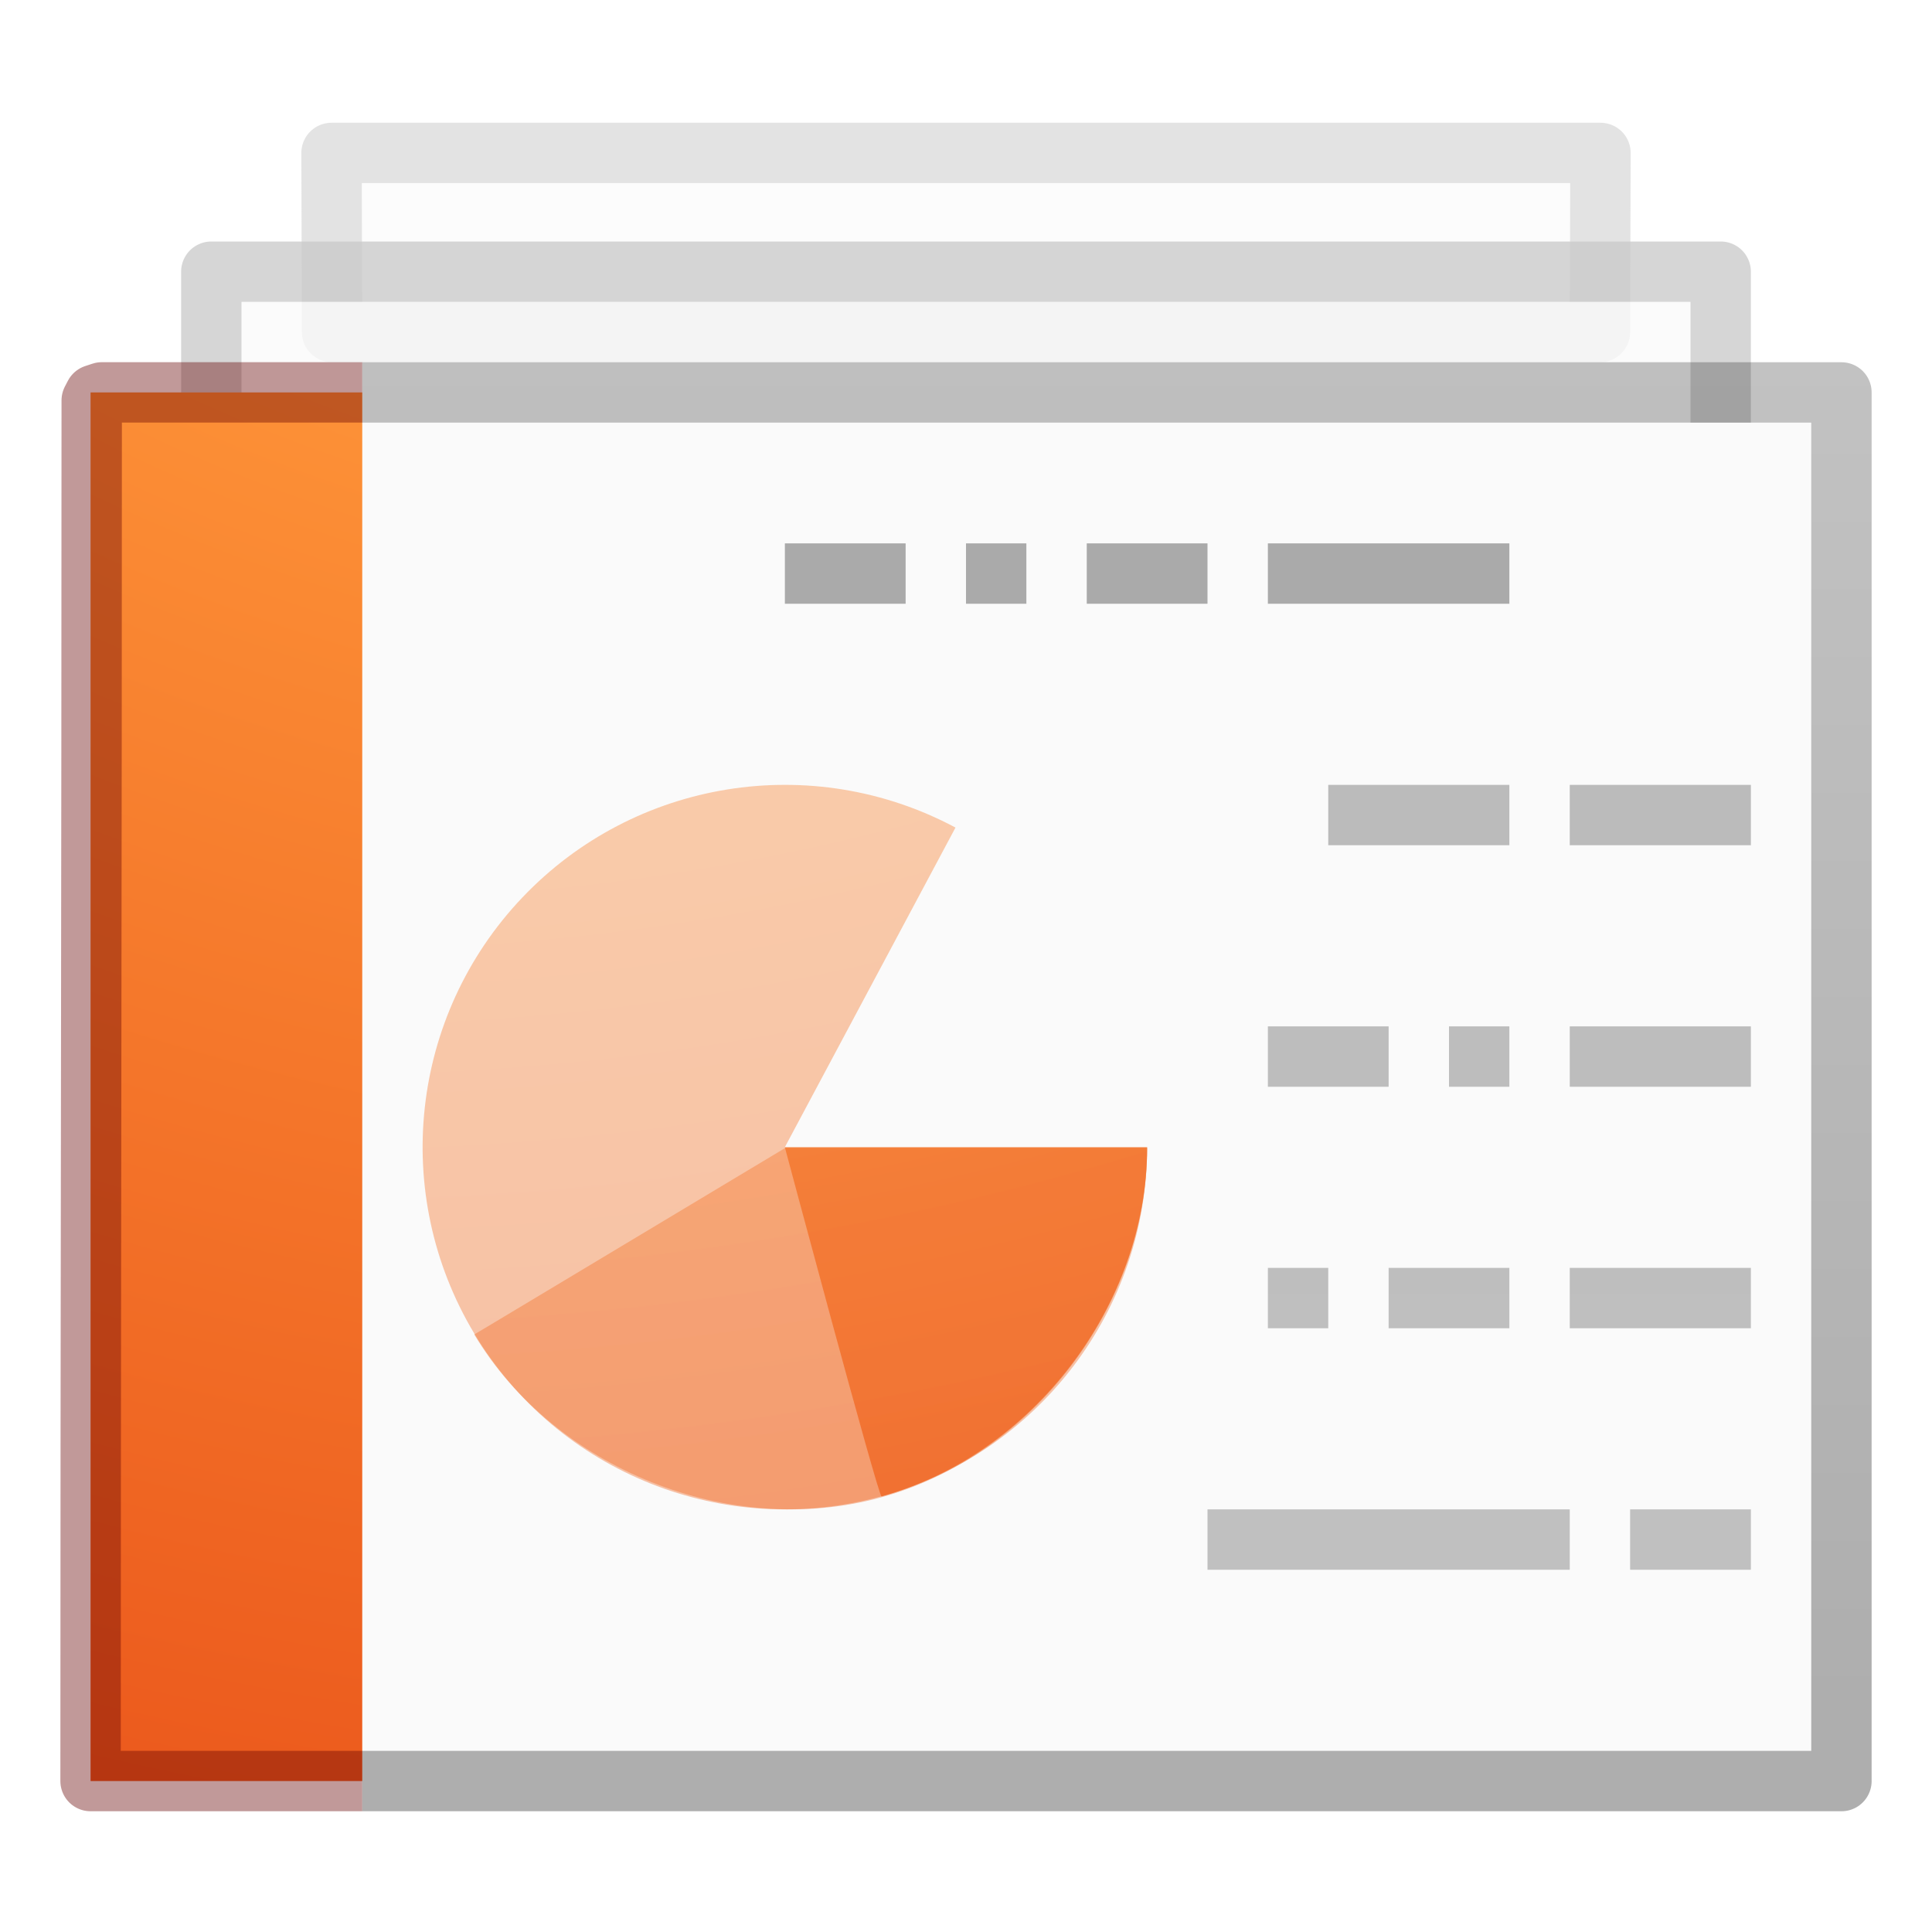
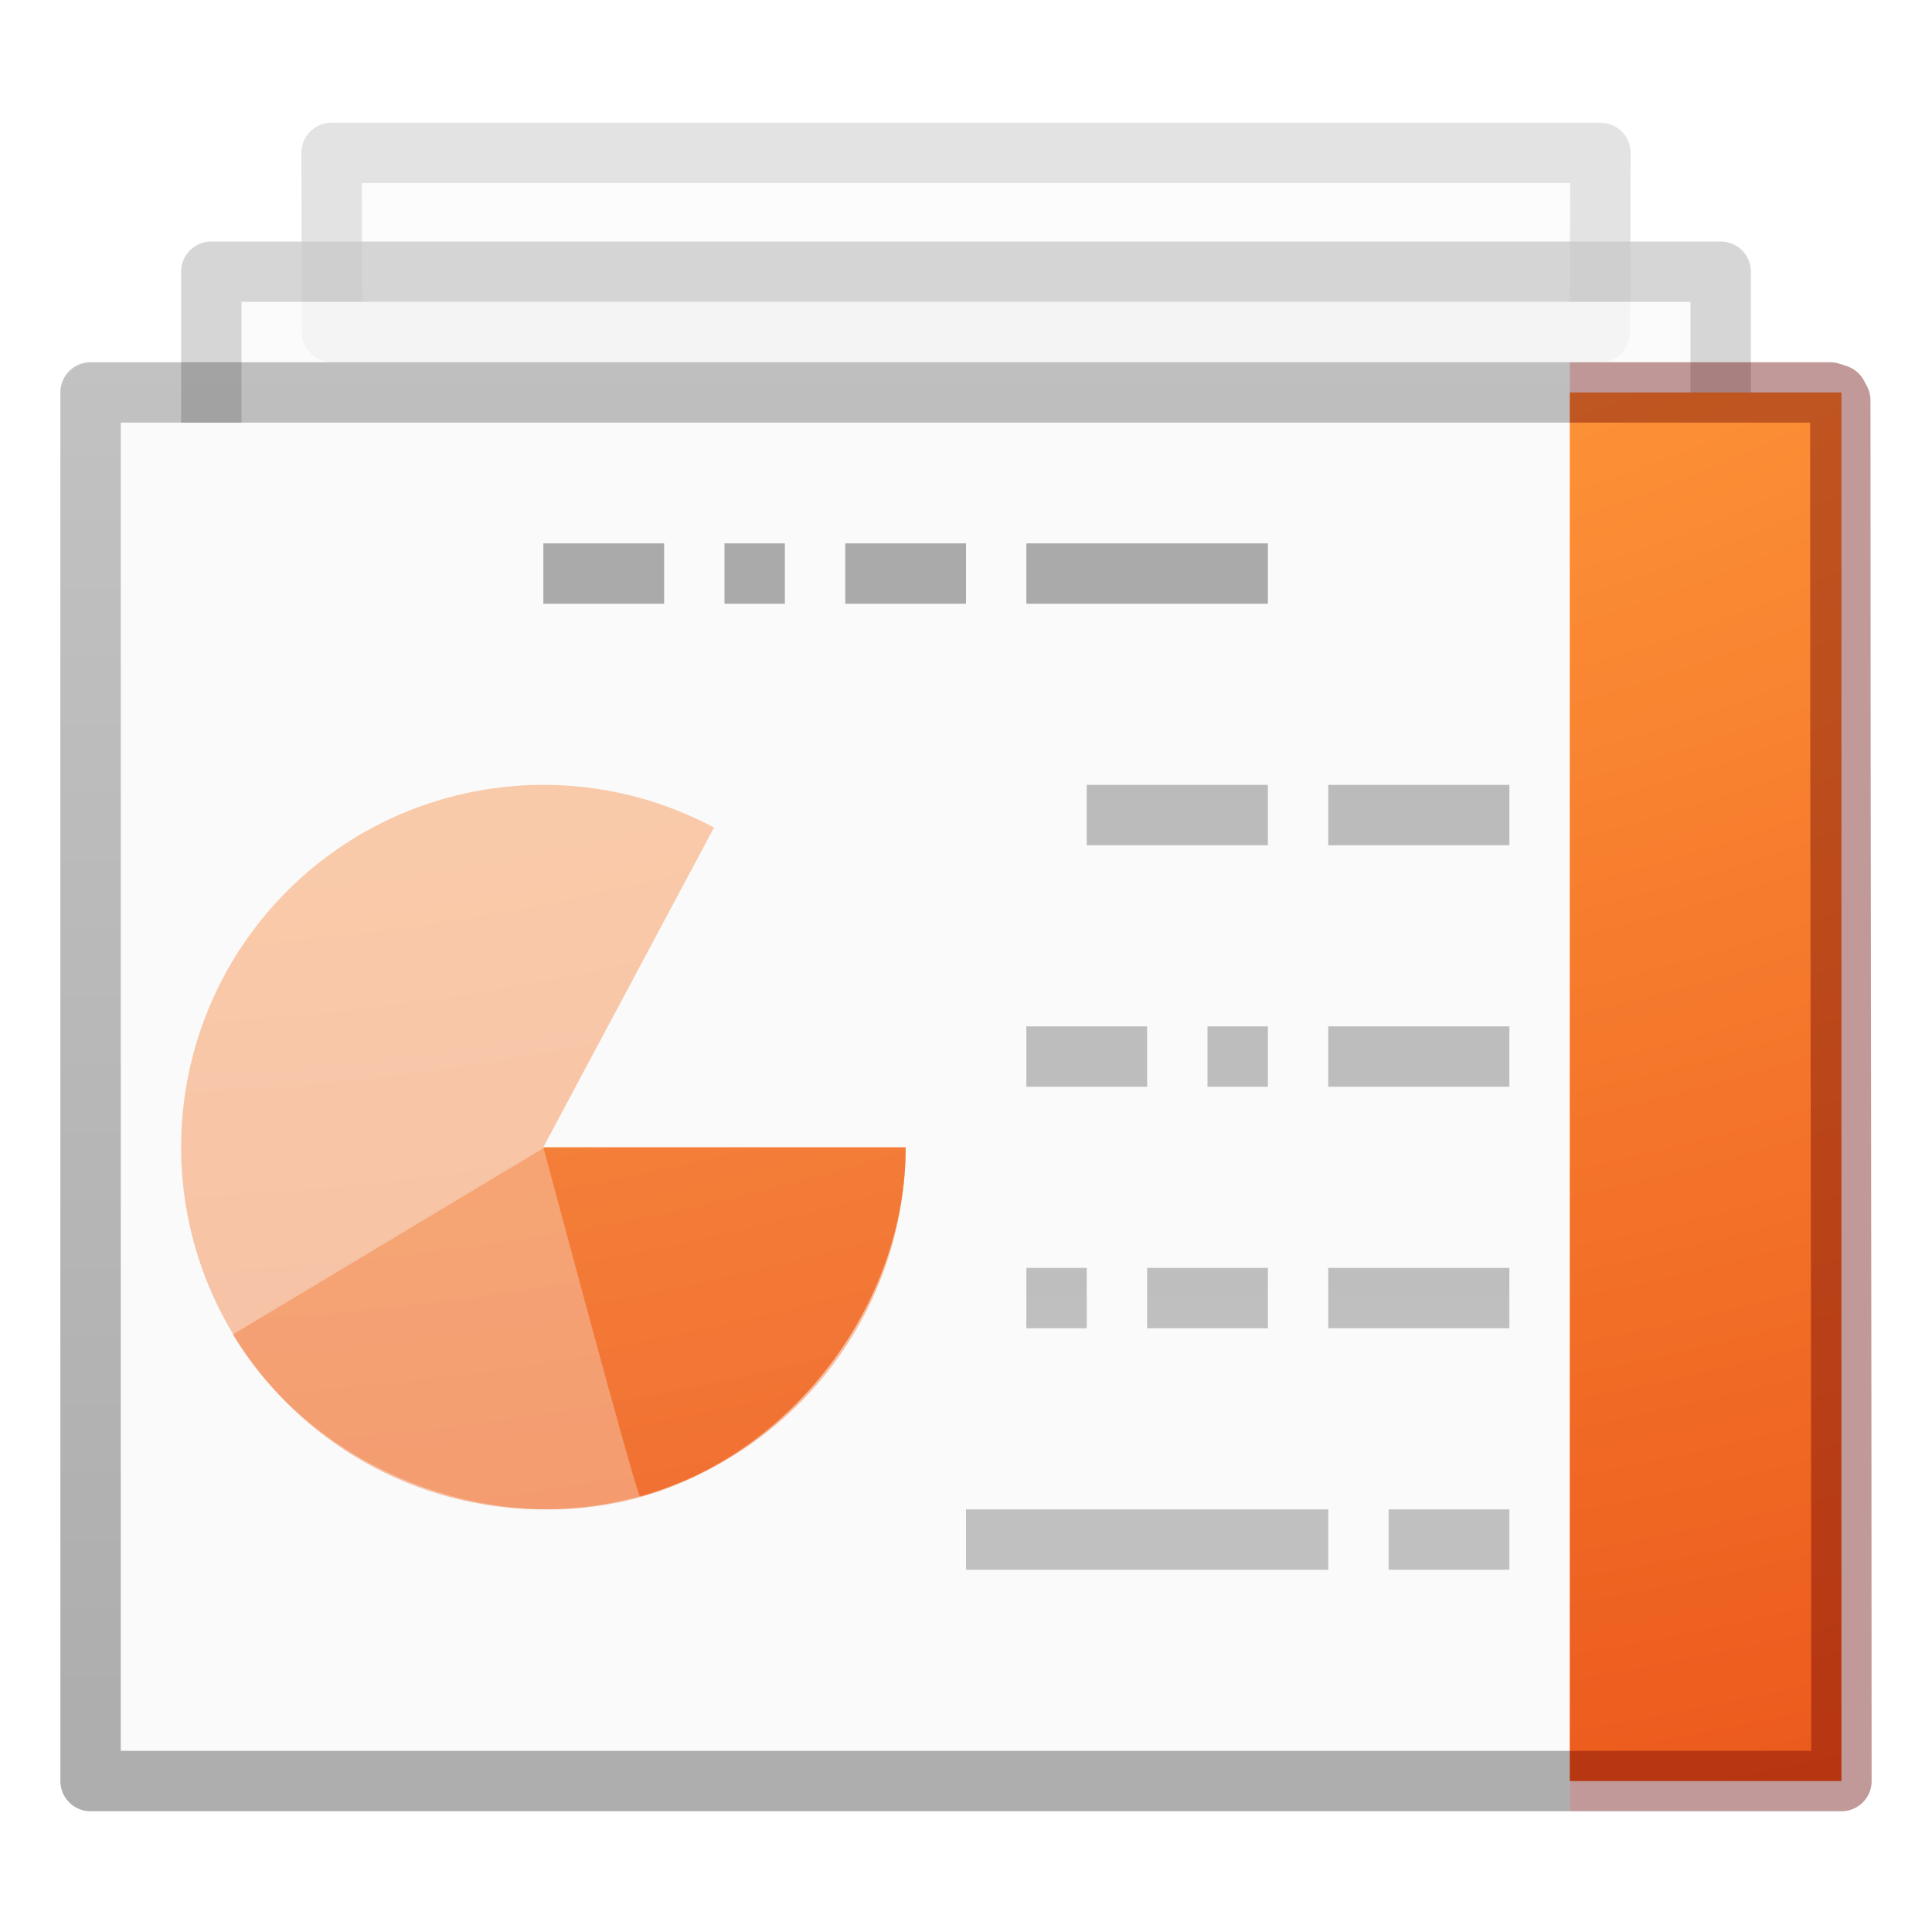
<svg xmlns="http://www.w3.org/2000/svg" xmlns:xlink="http://www.w3.org/1999/xlink" id="svg3828" height="32" width="32" version="1.1">
  <defs id="defs3830">
    <linearGradient id="linearGradient3104-5-66">
      <stop offset="0" style="stop-color:#aaaaaa;stop-opacity:1" id="stop3106-9" />
      <stop offset="1" style="stop-color:#c8c8c8;stop-opacity:1" id="stop3108-9-8" />
    </linearGradient>
    <linearGradient id="linearGradient3104-9-7-3-9-6">
      <stop offset="0" style="stop-color:#aaaaaa;stop-opacity:1" id="stop3106-1-5-9-3-2" />
      <stop offset="1" style="stop-color:#c8c8c8;stop-opacity:1" id="stop3108-1-5-5-7-4" />
    </linearGradient>
    <linearGradient id="linearGradient3104-9-7-3-9-2-6-2">
      <stop offset="0" style="stop-color:#aaaaaa;stop-opacity:1" id="stop3106-1-5-9-3-1-7-1" />
      <stop offset="1" style="stop-color:#c8c8c8;stop-opacity:1" id="stop3108-1-5-5-7-2-4-5" />
    </linearGradient>
    <linearGradient gradientTransform="matrix(-1.339418,0,0,-1.98263,47.35433,95.86293)" gradientUnits="userSpaceOnUse" xlink:href="#linearGradient3104-5-66" id="linearGradient3514" y2="25.647" x2="22.004" y1="63.218" x1="22.004" />
    <linearGradient gradientTransform="matrix(0.8731422,0,0,0.5847704,58.06649,-2.343533)" gradientUnits="userSpaceOnUse" xlink:href="#linearGradient3104-9-7-3-9-6" id="linearGradient3552" y2="17.555" x2="-51.786" y1="41.798" x1="-51.786" />
    <linearGradient gradientTransform="matrix(1.301867,0,0,1.007663,78.65404,-10.51238)" gradientUnits="userSpaceOnUse" xlink:href="#linearGradient3104-9-7-3-9-2-6-2" id="linearGradient3558" y2="17.555" x2="-51.786" y1="41.798" x1="-51.786" />
    <linearGradient id="linearGradient3104-6-6-1">
      <stop offset="0" style="stop-color:#000000;stop-opacity:0.318" id="stop3106-3-2" />
      <stop offset="1" style="stop-color:#000000;stop-opacity:0.24" id="stop3108-9-8-3" />
    </linearGradient>
-     <linearGradient y2="2.906" x2="-51.786" y1="50.786" x1="-51.786" gradientTransform="matrix(0.7405245,0,0,0.4676947,46.92482,4.682244)" gradientUnits="userSpaceOnUse" id="linearGradient3976" xlink:href="#linearGradient3104-6-6-1" />
-     <radialGradient r="12.672" fy="9.957" fx="6.2" cy="9.957" cx="6.73" gradientTransform="matrix(0,5.987199,-7.350368,0,88.47983,-48.83318)" gradientUnits="userSpaceOnUse" id="radialGradient3995-5" xlink:href="#linearGradient2867-449-88-871-390-598-476-591-434-148-57-177-8-3-3-6-4-8-8-8-2-8-4" />
+     <linearGradient y2="2.906" x2="-51.786" y1="50.786" x1="-51.786" gradientTransform="matrix(-0.7405245,0,0,0.4676947,-14.92482,4.682244)" gradientUnits="userSpaceOnUse" id="linearGradient3976" xlink:href="#linearGradient3104-6-6-1" />
+     <radialGradient r="12.672" fy="9.957" fx="6.2" cy="9.957" cx="6.73" gradientTransform="matrix(0,5.987199,7.350368,0,-56.47982,-48.83318)" gradientUnits="userSpaceOnUse" id="radialGradient3995-5" xlink:href="#linearGradient2867-449-88-871-390-598-476-591-434-148-57-177-8-3-3-6-4-8-8-8-2-8-4" />
    <linearGradient id="linearGradient2867-449-88-871-390-598-476-591-434-148-57-177-8-3-3-6-4-8-8-8-2-8-4">
      <stop offset="0" style="stop-color:#ffcd7d;stop-opacity:1" id="stop3750-1-0-7-6-6-1-3-9-9-0-3" />
      <stop offset="0.262" style="stop-color:#fc8f36;stop-opacity:1" id="stop3752-3-7-4-0-32-8-923-0-7-8-7" />
      <stop offset="0.705" style="stop-color:#e23a0e;stop-opacity:1" id="stop3754-1-8-5-2-7-6-7-1-8-0-6" />
      <stop offset="1" style="stop-color:#ac441f;stop-opacity:1" id="stop3756-1-6-2-6-6-1-96-6-1-1-0" />
    </linearGradient>
    <radialGradient xlink:href="#linearGradient2867-449-88-871-390-598-476-591-434-148-57-177-8-3-3-6-4-8-8-8-2-8-4" id="radialGradient4223" gradientUnits="userSpaceOnUse" gradientTransform="matrix(0,5.987199,-7.350368,0,78.47983,-48.88006)" cx="6.73" cy="9.957" fx="6.2" fy="9.957" r="12.672" />
    <radialGradient xlink:href="#linearGradient2867-449-88-871-390-598-476-591-434-148-57-177-8-3-3-6-4-8-8-8-2-8-4" id="radialGradient4225" gradientUnits="userSpaceOnUse" gradientTransform="matrix(0,5.987199,-7.350368,0,78.47983,-48.86628)" cx="6.73" cy="9.957" fx="6.2" fy="9.957" r="12.672" />
    <radialGradient xlink:href="#linearGradient2867-449-88-871-390-598-476-591-434-148-57-177-8-3-3-6-4-8-8-8-2-8-4" id="radialGradient4227" gradientUnits="userSpaceOnUse" gradientTransform="matrix(0,5.987199,-7.350368,0,78.47983,-48.88363)" cx="6.73" cy="9.957" fx="6.2" fy="9.957" r="12.672" />
  </defs>
  <path mask="none" clip-path="none" d="m 5.491,2.533 21.018,0 L 26.5,5.5 l -21,0 z" id="rect4964-4-4" style="color:#000000;display:inline;overflow:visible;visibility:visible;fill:#fafafa;fill-opacity:1;fill-rule:nonzero;stroke:url(#linearGradient3558);stroke-width:1;stroke-linecap:butt;stroke-linejoin:round;stroke-miterlimit:4;stroke-dashoffset:0;stroke-opacity:1;marker:none;enable-background:accumulate;opacity:0.5" />
  <path d="M 3.5,4.5 28.5,4.5 l 0,17 -25,0 z" id="rect4964-4" style="color:#000000;display:inline;overflow:visible;visibility:visible;opacity:0.75;fill:#fafafa;fill-opacity:1;fill-rule:nonzero;stroke:url(#linearGradient3552);stroke-width:1;stroke-linecap:butt;stroke-linejoin:round;stroke-miterlimit:4;stroke-dashoffset:0;stroke-opacity:1;marker:none;enable-background:accumulate" />
-   <path style="display:inline;fill:#fafafa;fill-opacity:1;stroke:none" id="path4160-3" d="M 2,7 C 8.416,7 30,7.001 30,7.001 L 30,29 C 30,29 11.333,29 2,29 2,21.667 2,14.333 2,7 Z" />
-   <path style="color:#000000;display:inline;overflow:visible;visibility:visible;fill:url(#radialGradient3995-5);fill-opacity:1;fill-rule:nonzero;stroke:none;stroke-width:1;marker:none;enable-background:accumulate" id="path4530" d="m 6,29.5 -4.5,0 c 0,-7.248 0,-16.5 0,-23 1.186,0 3.144,1e-6 4.5,1e-6" />
-   <path id="path4160-6-1" d="m 6,29.5 24.5,0 0,-23 -24.5,0" style="display:inline;fill:none;stroke:url(#linearGradient3976);stroke-width:1;stroke-linecap:butt;stroke-linejoin:round;stroke-miterlimit:4;stroke-dasharray:none;stroke-dashoffset:0;stroke-opacity:1" />
-   <path style="color:#000000;display:inline;overflow:visible;visibility:visible;opacity:0.4;fill:none;stroke:#640000;stroke-width:1;stroke-linecap:butt;stroke-linejoin:round;stroke-miterlimit:4;stroke-dasharray:none;stroke-dashoffset:0;stroke-opacity:1;marker:none;enable-background:accumulate" id="path4530-2" d="m 6,29.5 -4.5,0 c 0,-7.093 0.019,-15.35 0.019,-22.868 l 0.049,-0.094 0.118,-0.039 0,0 4.314,0" />
-   <path style="fill:none;stroke:#aaaaaa;stroke-width:1px;stroke-linecap:butt;stroke-linejoin:miter;stroke-opacity:1" id="path4159" d="m 25,9.5 -4,0" />
-   <path style="fill:none;stroke:#aaaaaa;stroke-width:1px;stroke-linecap:butt;stroke-linejoin:miter;stroke-opacity:1" id="path4161" d="m 20,9.5 -2,0" />
-   <path style="fill:none;stroke:#aaaaaa;stroke-width:1px;stroke-linecap:butt;stroke-linejoin:miter;stroke-opacity:1" id="path4163" d="m 17,9.5 -1,0" />
-   <path style="fill:none;stroke:#aaaaaa;stroke-width:1px;stroke-linecap:butt;stroke-linejoin:miter;stroke-opacity:1" id="path4165" d="m 15,9.5 -2,0" />
-   <path style="color:#000000;font-style:normal;font-variant:normal;font-weight:normal;font-stretch:normal;font-size:medium;line-height:normal;font-family:Sans;-inkscape-font-specification:Sans;text-indent:0;text-align:start;text-decoration:none;text-decoration-line:none;letter-spacing:normal;word-spacing:normal;text-transform:none;direction:ltr;block-progression:tb;writing-mode:lr-tb;baseline-shift:baseline;text-anchor:start;display:inline;overflow:visible;visibility:visible;fill:url(#linearGradient3514);fill-opacity:1;stroke:none;stroke-width:1px;marker:none;enable-background:accumulate" id="path3475-4" d="m 29,26 0,-1 -2,0 0,1 z m -3,0 0,-1 -6,0 0,1 z m 3,-4 0,-1 -3,0 0,1 z m -4,0 0,-1 -2,0 0,1 z m -3,0 0,-1 -1,0 0,1 z m 7,-4 0,-1 -3,0 0,1 z m -4,0 0,-1 -1,0 0,1 z m -2,0 0,-1 -2,0 0,1 z m 6,-4 0,-1 -3,0 0,1 z m -4,0 0,-1 -3,0 0,1 z" />
-   <path d="M 19,19 A 6,6 0 1 1 15.826,13.707 L 13,19 Z" id="path3035" style="color:#000000;clip-rule:nonzero;display:inline;overflow:visible;visibility:visible;opacity:0.4;isolation:auto;mix-blend-mode:normal;color-interpolation:sRGB;color-interpolation-filters:linearRGB;solid-color:#000000;solid-opacity:1;fill:url(#radialGradient4227);fill-opacity:1;fill-rule:nonzero;stroke:none;stroke-width:1;stroke-linecap:butt;stroke-linejoin:miter;stroke-miterlimit:4;stroke-dasharray:none;stroke-dashoffset:0;stroke-opacity:1;marker:none;color-rendering:auto;image-rendering:auto;shape-rendering:auto;text-rendering:auto;enable-background:accumulate" />
-   <path style="color:#000000;clip-rule:nonzero;display:inline;overflow:visible;visibility:visible;opacity:0.4;isolation:auto;mix-blend-mode:normal;color-interpolation:sRGB;color-interpolation-filters:linearRGB;solid-color:#000000;solid-opacity:1;fill:url(#radialGradient4225);fill-opacity:1;fill-rule:nonzero;stroke:none;stroke-width:1;stroke-linecap:butt;stroke-linejoin:miter;stroke-miterlimit:4;stroke-dasharray:none;stroke-dashoffset:0;stroke-opacity:1;marker:none;color-rendering:auto;image-rendering:auto;shape-rendering:auto;text-rendering:auto;enable-background:accumulate" id="path3964" d="m 19,19.017 c 0,2.601 -1.892,5.088 -4.399,5.782 C 12.094,25.494 9.193,24.334 7.855,22.103 7.845,22.112 13,19.017 13,19.017 Z" />
-   <path style="color:#000000;clip-rule:nonzero;display:inline;overflow:visible;visibility:visible;opacity:0.8;isolation:auto;mix-blend-mode:normal;color-interpolation:sRGB;color-interpolation-filters:linearRGB;solid-color:#000000;solid-opacity:1;fill:url(#radialGradient4223);fill-opacity:1;fill-rule:nonzero;stroke:none;stroke-width:1;stroke-linecap:butt;stroke-linejoin:miter;stroke-miterlimit:4;stroke-dasharray:none;stroke-dashoffset:0;stroke-opacity:1;marker:none;color-rendering:auto;image-rendering:auto;shape-rendering:auto;text-rendering:auto;enable-background:accumulate" id="path3962" d="m 19,19.004 c 0,2.601 -1.892,5.088 -4.399,5.782 C 14.542,24.776 13,19.004 13,19.004 Z" />
+   <path style="display:inline;fill:#fafafa;fill-opacity:1;stroke:none" id="path4160-3" d="M 30,7 C 23.584,7 2,7.001 2,7.001 L 2,29 c 0,0 18.667,0 28,0 0,-7.333 0,-14.667 0,-22 z" />
+   <path style="color:#000000;display:inline;overflow:visible;visibility:visible;fill:url(#radialGradient3995-5);fill-opacity:1;fill-rule:nonzero;stroke:none;stroke-width:1;marker:none;enable-background:accumulate" id="path4530" d="m 26,29.5 h 4.5 c 0,-7.248 0,-16.5 0,-23 -1.186,0 -3.144,1e-6 -4.5,1e-6" />
+   <path id="path4160-6-1" d="M 26,29.5 H 1.5 V 6.5 H 26" style="display:inline;fill:none;stroke:url(#linearGradient3976);stroke-width:1;stroke-linecap:butt;stroke-linejoin:round;stroke-miterlimit:4;stroke-dasharray:none;stroke-dashoffset:0;stroke-opacity:1" />
+   <path style="color:#000000;display:inline;overflow:visible;visibility:visible;opacity:0.4;fill:none;stroke:#640000;stroke-width:1;stroke-linecap:butt;stroke-linejoin:round;stroke-miterlimit:4;stroke-dasharray:none;stroke-dashoffset:0;stroke-opacity:1;marker:none;enable-background:accumulate" id="path4530-2" d="m 26,29.5 h 4.5 c 0,-7.093 -0.019,-15.35 -0.019,-22.868 L 30.432,6.539 30.314,6.5 v 0 h -4.314" />
+   <g id="g859" transform="translate(-4)">
+     <path d="M 25,9.5 H 21" id="path4159" style="fill:none;stroke:#aaaaaa;stroke-width:1px;stroke-linecap:butt;stroke-linejoin:miter;stroke-opacity:1" />
+     <path d="M 20,9.5 H 18" id="path4161" style="fill:none;stroke:#aaaaaa;stroke-width:1px;stroke-linecap:butt;stroke-linejoin:miter;stroke-opacity:1" />
+     <path d="M 17,9.5 H 16" id="path4163" style="fill:none;stroke:#aaaaaa;stroke-width:1px;stroke-linecap:butt;stroke-linejoin:miter;stroke-opacity:1" />
+     <path d="M 15,9.5 H 13" id="path4165" style="fill:none;stroke:#aaaaaa;stroke-width:1px;stroke-linecap:butt;stroke-linejoin:miter;stroke-opacity:1" />
+     <path d="m 29,26 v -1 h -2 v 1 z m -3,0 v -1 h -6 v 1 z m 3,-4 v -1 h -3 v 1 z m -4,0 v -1 h -2 v 1 z m -3,0 v -1 h -1 v 1 z m 7,-4 v -1 h -3 v 1 z m -4,0 v -1 h -1 v 1 z m -2,0 v -1 h -2 v 1 z m 6,-4 v -1 h -3 v 1 z m -4,0 v -1 h -3 v 1 z" id="path3475-4" style="color:#000000;font-style:normal;font-variant:normal;font-weight:normal;font-stretch:normal;font-size:medium;line-height:normal;font-family:Sans;-inkscape-font-specification:Sans;text-indent:0;text-align:start;text-decoration:none;text-decoration-line:none;letter-spacing:normal;word-spacing:normal;text-transform:none;writing-mode:lr-tb;direction:ltr;baseline-shift:baseline;text-anchor:start;display:inline;overflow:visible;visibility:visible;fill:url(#linearGradient3514);fill-opacity:1;stroke:none;stroke-width:1px;marker:none;enable-background:accumulate" />
+     <path style="color:#000000;clip-rule:nonzero;display:inline;overflow:visible;visibility:visible;opacity:0.4;isolation:auto;mix-blend-mode:normal;color-interpolation:sRGB;color-interpolation-filters:linearRGB;solid-color:#000000;solid-opacity:1;fill:url(#radialGradient4227);fill-opacity:1;fill-rule:nonzero;stroke:none;stroke-width:1;stroke-linecap:butt;stroke-linejoin:miter;stroke-miterlimit:4;stroke-dasharray:none;stroke-dashoffset:0;stroke-opacity:1;marker:none;color-rendering:auto;image-rendering:auto;shape-rendering:auto;text-rendering:auto;enable-background:accumulate" id="path3035" d="M 19,19 A 6,6 0 1 1 15.826,13.707 L 13,19 Z" />
+     <path d="m 19,19.017 c 0,2.601 -1.892,5.088 -4.399,5.782 C 12.094,25.494 9.193,24.334 7.855,22.103 7.845,22.112 13,19.017 13,19.017 Z" id="path3964" style="color:#000000;clip-rule:nonzero;display:inline;overflow:visible;visibility:visible;opacity:0.4;isolation:auto;mix-blend-mode:normal;color-interpolation:sRGB;color-interpolation-filters:linearRGB;solid-color:#000000;solid-opacity:1;fill:url(#radialGradient4225);fill-opacity:1;fill-rule:nonzero;stroke:none;stroke-width:1;stroke-linecap:butt;stroke-linejoin:miter;stroke-miterlimit:4;stroke-dasharray:none;stroke-dashoffset:0;stroke-opacity:1;marker:none;color-rendering:auto;image-rendering:auto;shape-rendering:auto;text-rendering:auto;enable-background:accumulate" />
+     <path d="m 19,19.004 c 0,2.601 -1.892,5.088 -4.399,5.782 C 14.542,24.776 13,19.004 13,19.004 Z" id="path3962" style="color:#000000;clip-rule:nonzero;display:inline;overflow:visible;visibility:visible;opacity:0.8;isolation:auto;mix-blend-mode:normal;color-interpolation:sRGB;color-interpolation-filters:linearRGB;solid-color:#000000;solid-opacity:1;fill:url(#radialGradient4223);fill-opacity:1;fill-rule:nonzero;stroke:none;stroke-width:1;stroke-linecap:butt;stroke-linejoin:miter;stroke-miterlimit:4;stroke-dasharray:none;stroke-dashoffset:0;stroke-opacity:1;marker:none;color-rendering:auto;image-rendering:auto;shape-rendering:auto;text-rendering:auto;enable-background:accumulate" />
+   </g>
</svg>
